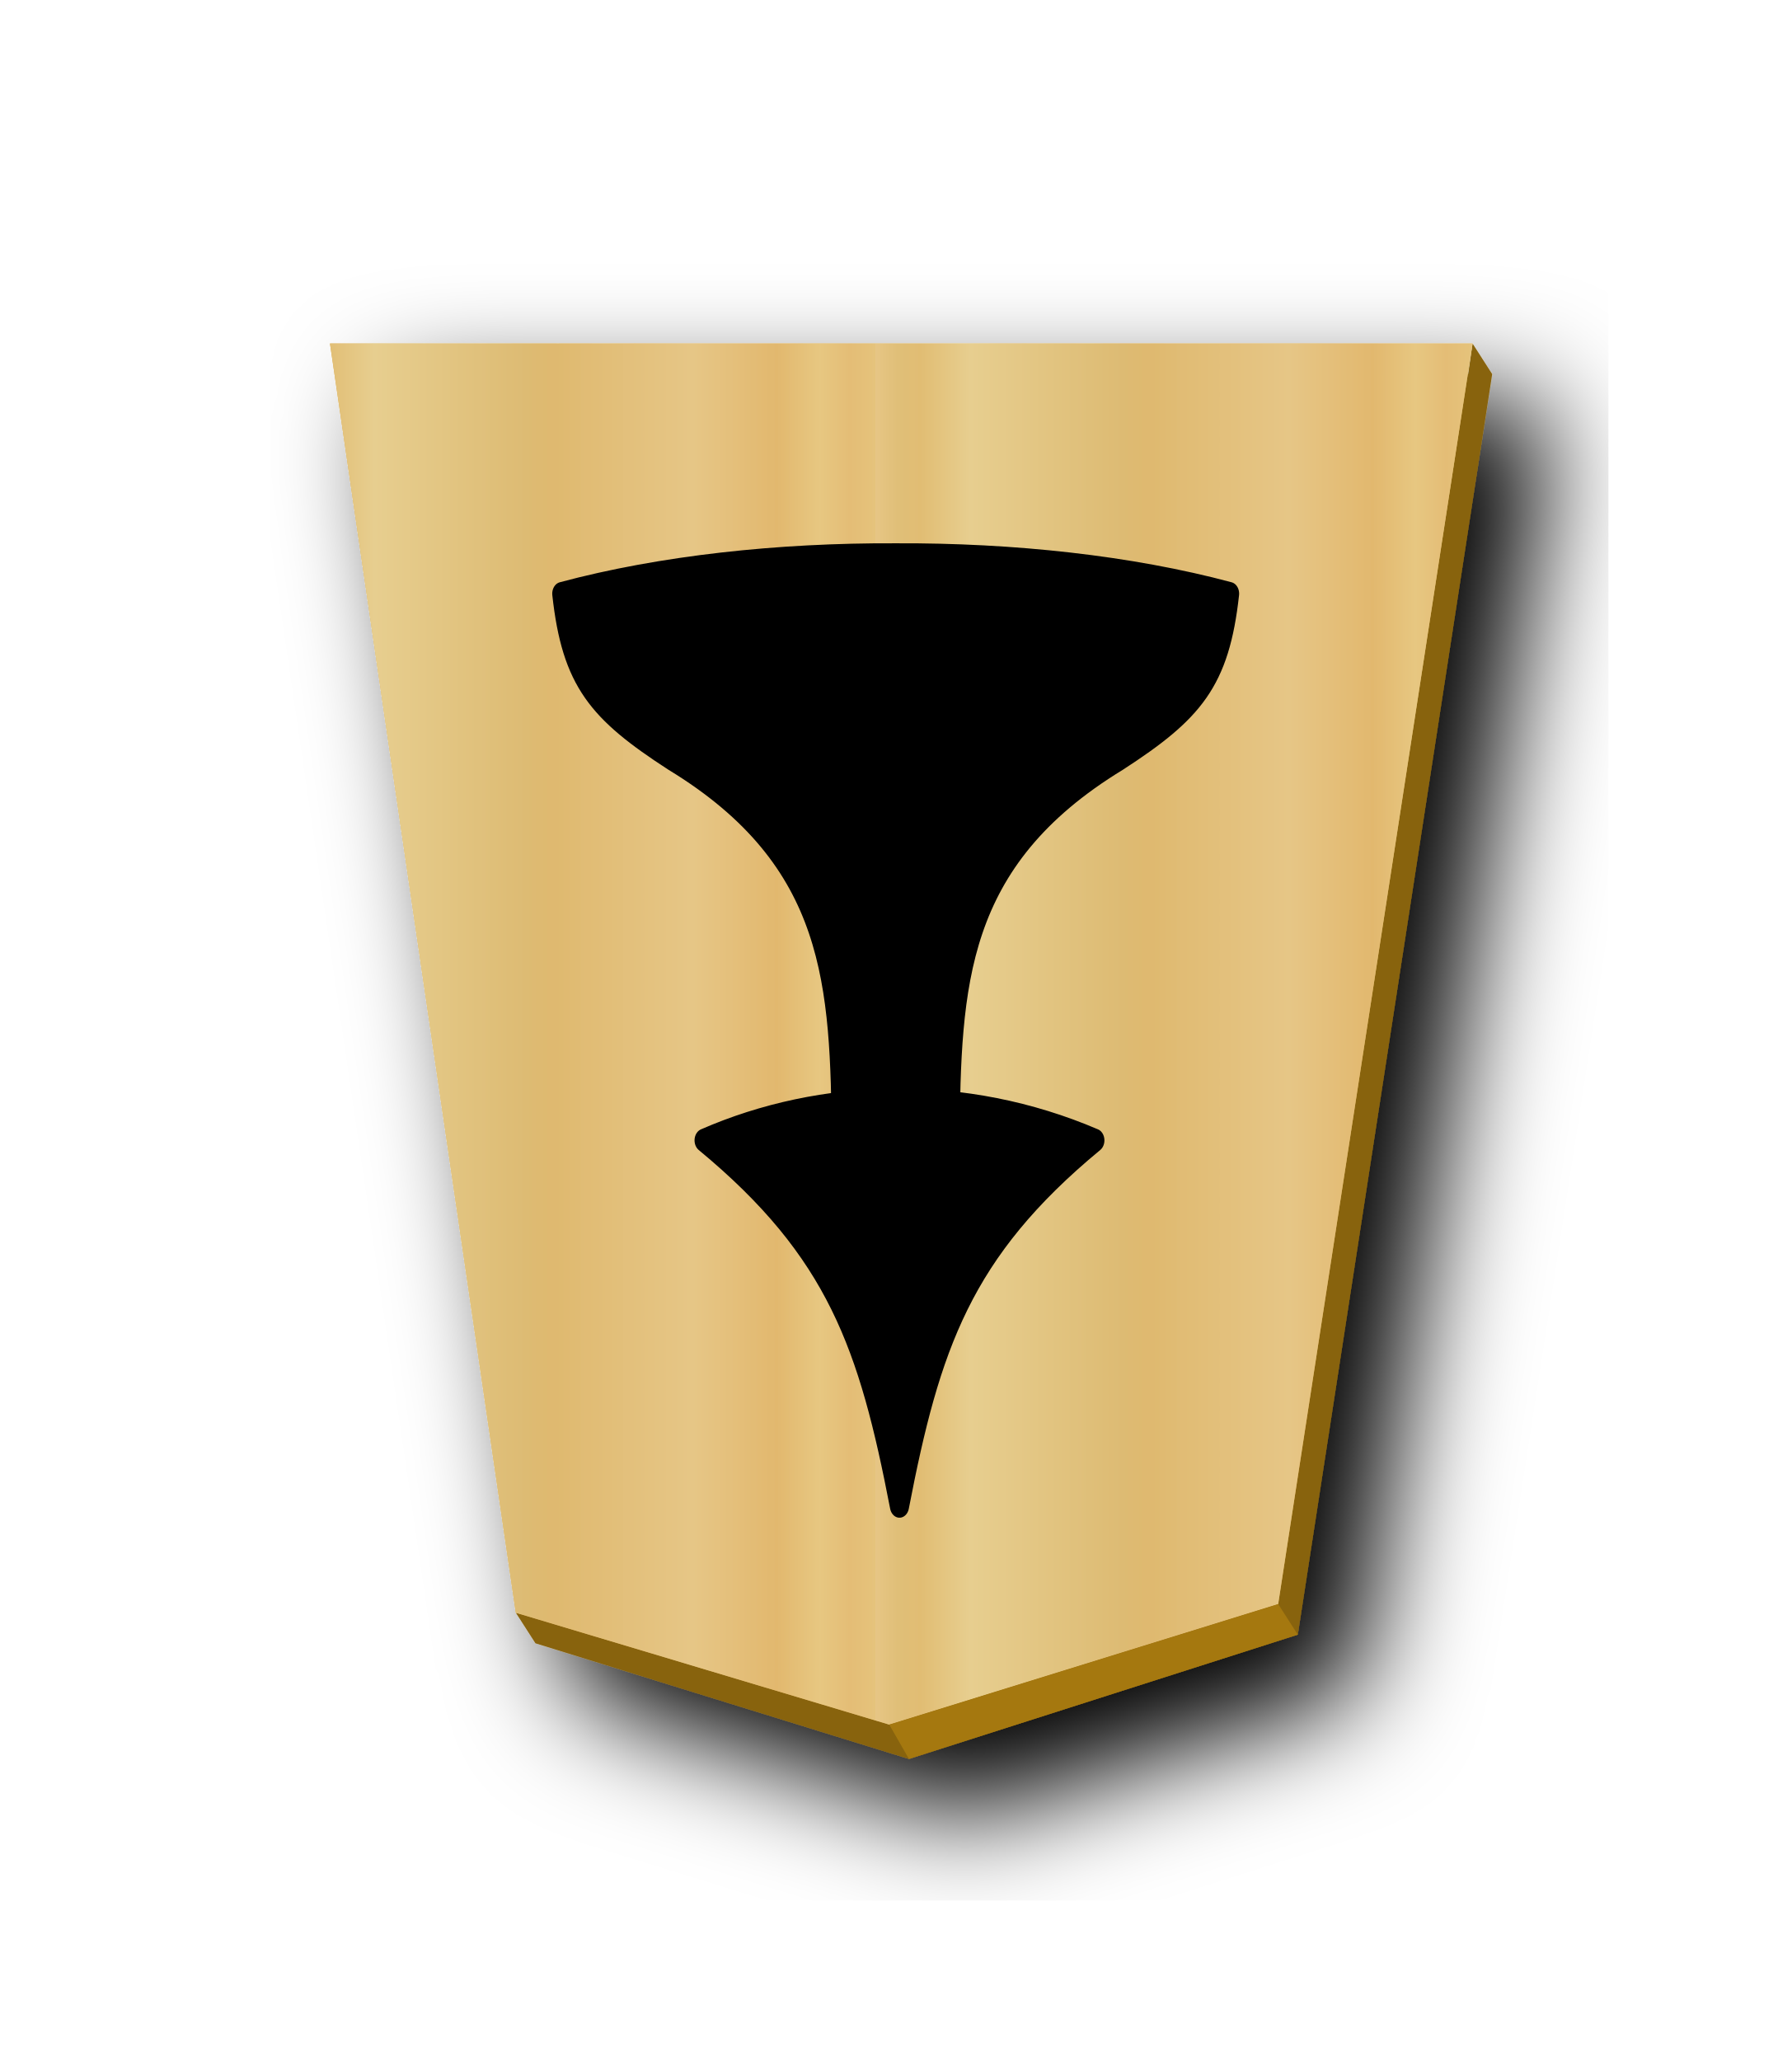
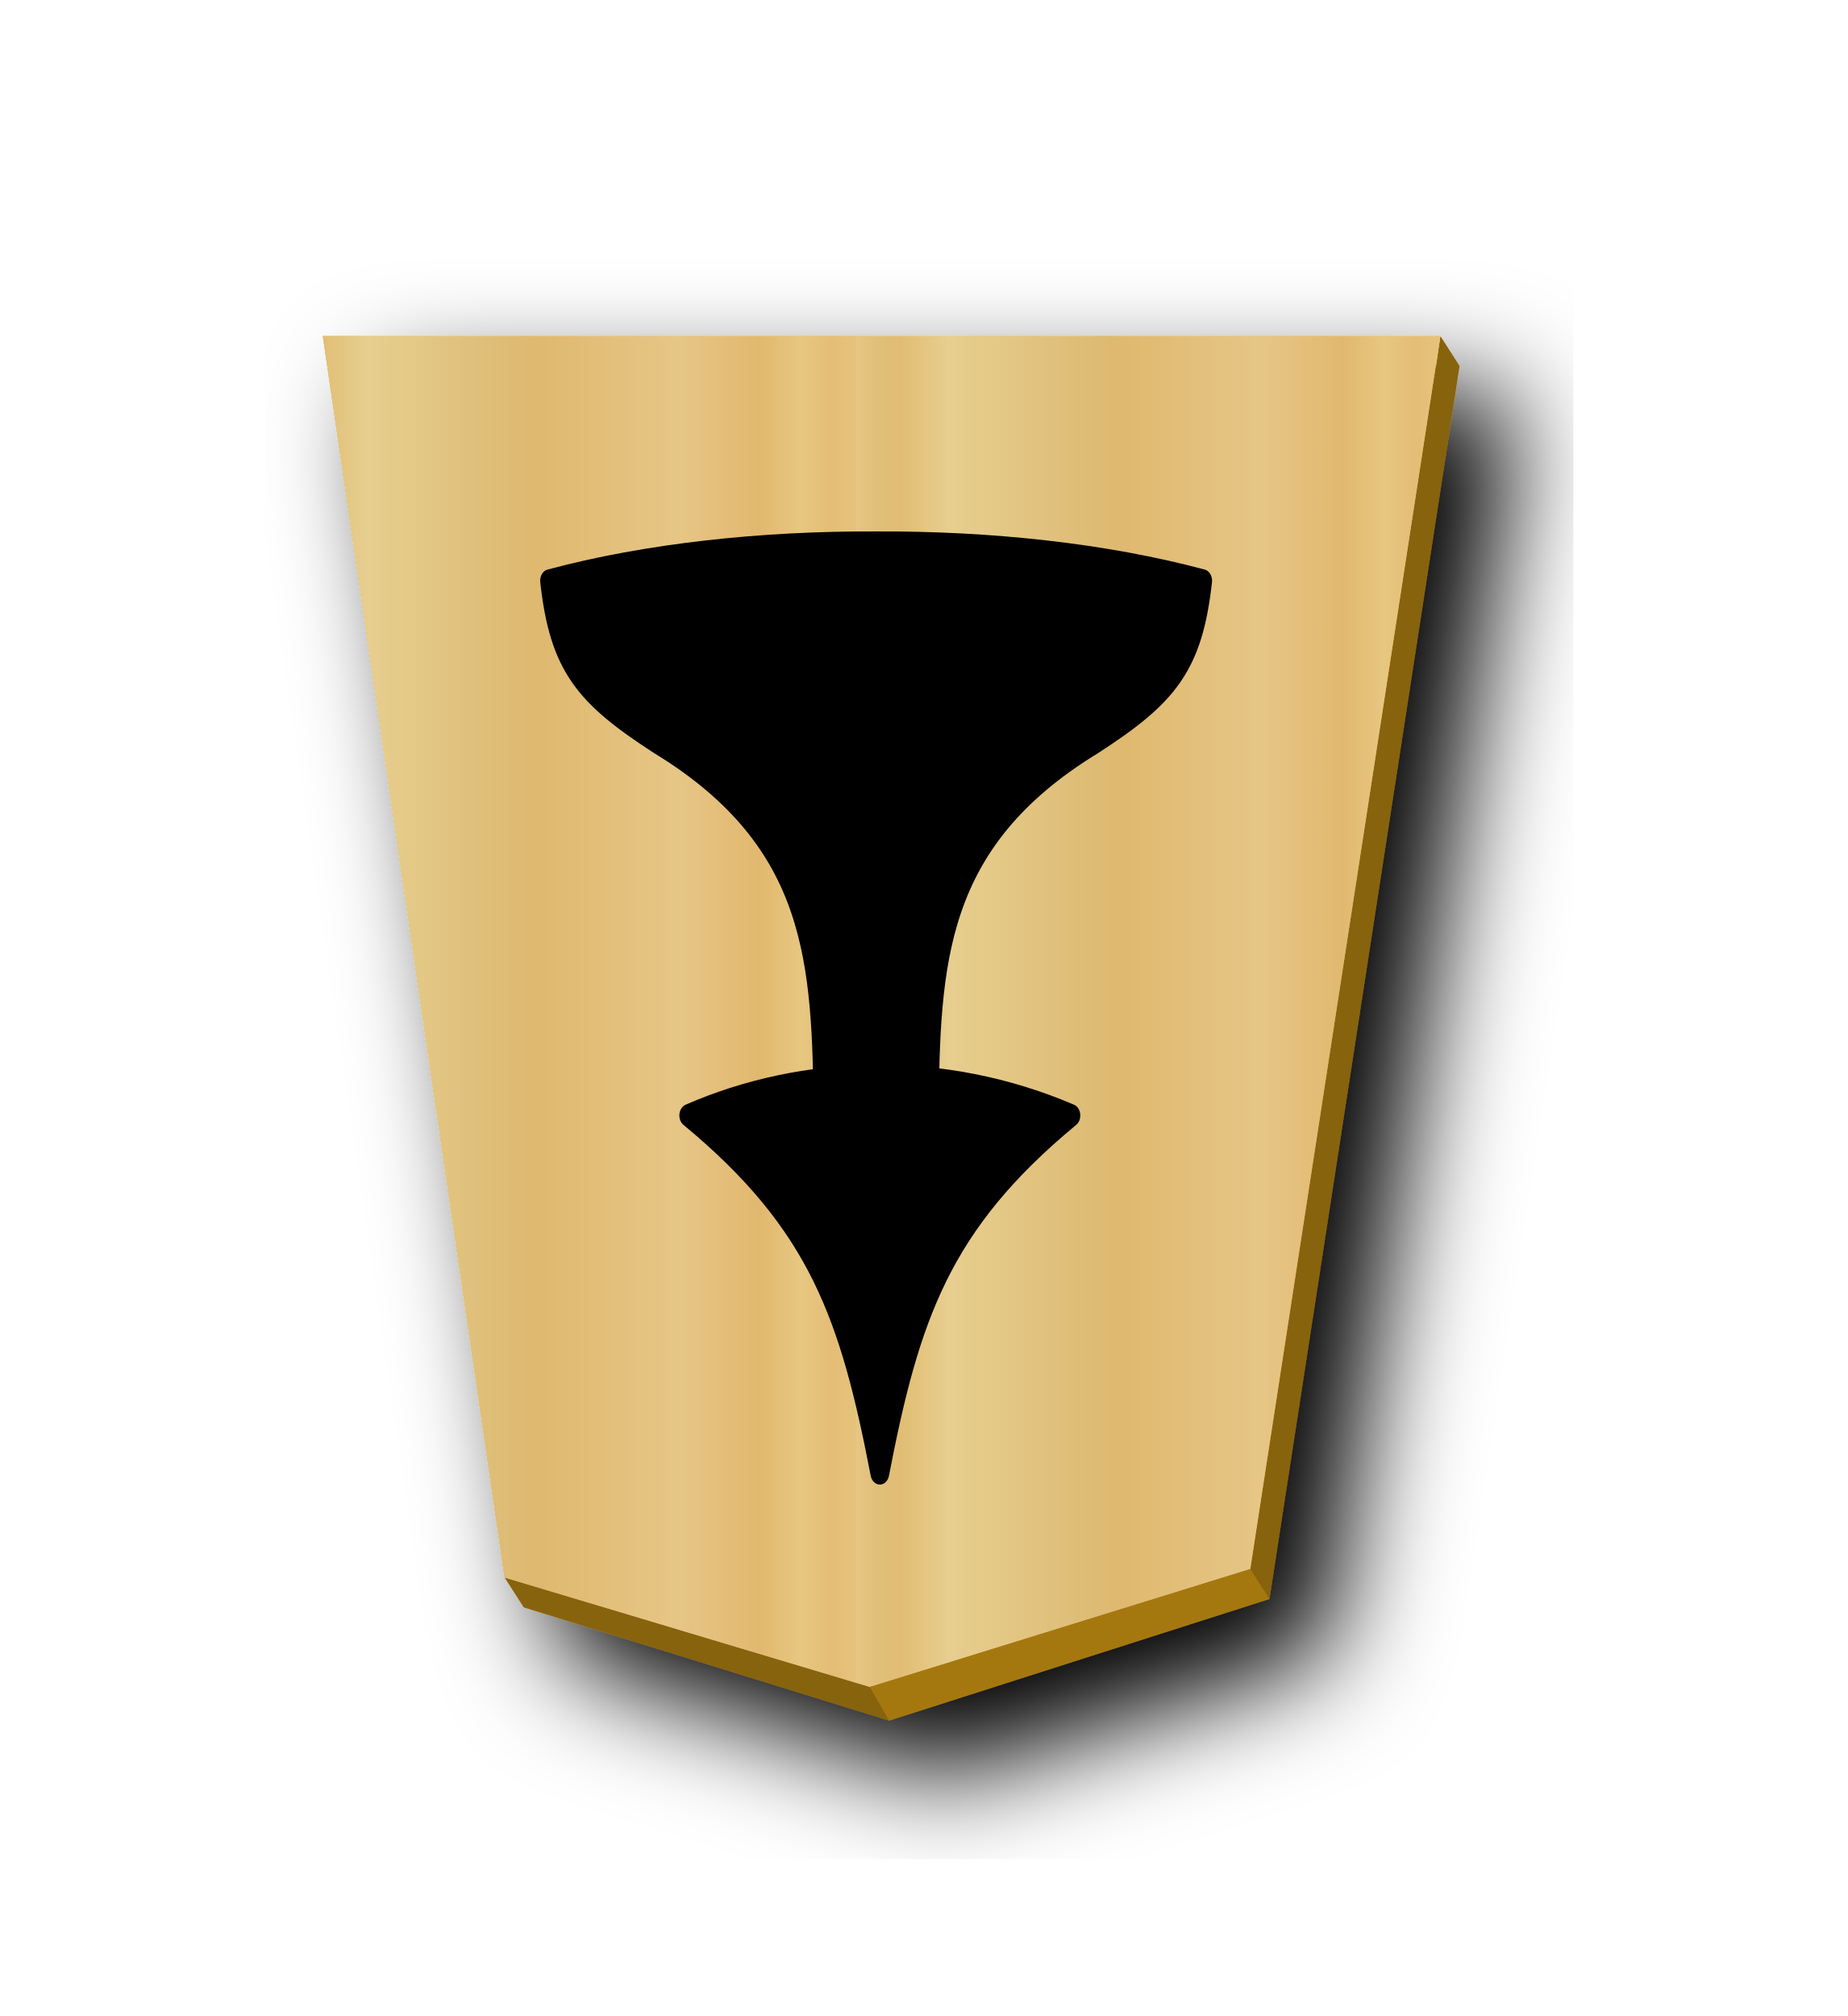
- <svg xmlns="http://www.w3.org/2000/svg" xmlns:xlink="http://www.w3.org/1999/xlink" width="52.157" height="60" version="1.1" id="svg1717">
+ <svg xmlns="http://www.w3.org/2000/svg" xmlns:xlink="http://www.w3.org/1999/xlink" width="55" height="60" version="1.1" id="svg1717">
  <defs id="defs1721">
    <linearGradient id="linearGradient11760">
      <stop id="stop11738" offset="0" style="stop-color:#e5c37b;stop-opacity:1" />
      <stop style="stop-color:#e4bd76;stop-opacity:1" offset="0.042" id="stop11740" />
      <stop style="stop-color:#e7c781;stop-opacity:1" offset="0.093" id="stop11742" />
      <stop style="stop-color:#e2b86e;stop-opacity:1" offset="0.165" id="stop11744" />
      <stop id="stop11746" offset="0.305" style="stop-color:#e6c686;stop-opacity:1" />
      <stop id="stop11748" offset="0.539" style="stop-color:#dfb96f;stop-opacity:1" />
      <stop style="stop-color:#ddbb73;stop-opacity:1" offset="0.586" id="stop11750" />
      <stop id="stop11752" offset="0.84" style="stop-color:#e7ce8f;stop-opacity:1" />
      <stop style="stop-color:#e1bd73;stop-opacity:1" offset="0.924" id="stop11754" />
      <stop style="stop-color:#e0bf78;stop-opacity:1" offset="0.962" id="stop11756" />
      <stop id="stop11758" offset="1" style="stop-color:#e7c685;stop-opacity:1" />
    </linearGradient>
    <filter style="color-interpolation-filters:sRGB" id="filter1552">
      <feFlood flood-opacity="0.498" flood-color="rgb(0,0,0)" result="flood" id="feFlood1542" />
      <feComposite in="flood" in2="SourceGraphic" operator="in" result="composite1" id="feComposite1544" />
      <feGaussianBlur in="composite1" stdDeviation="2.5" result="blur" id="feGaussianBlur1546" />
      <feOffset dx="4.57967e-15" dy="4.41314e-15" result="offset" id="feOffset1548" />
      <feComposite in="SourceGraphic" in2="offset" operator="over" result="composite2" id="feComposite1550" />
    </filter>
    <filter style="color-interpolation-filters:sRGB" id="filter1540">
      <feFlood flood-opacity="0.498" flood-color="rgb(0,0,0)" result="flood" id="feFlood1530" />
      <feComposite in="flood" in2="SourceGraphic" operator="in" result="composite1" id="feComposite1532" />
      <feGaussianBlur in="composite1" stdDeviation="2.5" result="blur" id="feGaussianBlur1534" />
      <feOffset dx="4.57967e-15" dy="4.41314e-15" result="offset" id="feOffset1536" />
      <feComposite in="SourceGraphic" in2="offset" operator="over" result="composite2" id="feComposite1538" />
    </filter>
    <filter id="drop-shadow-9">
      <feGaussianBlur in="SourceAlpha" result="blur" stdDeviation="2" id="feGaussianBlur5056" />
      <feOffset result="offsetBlur" dx="2" dy="2" id="feOffset5058" />
      <feBlend in="SourceGraphic" in2="offsetBlur" mode="normal" id="feBlend5060" />
    </filter>
    <filter id="drop-shadow-2">
      <feGaussianBlur in="SourceAlpha" result="blur" stdDeviation="2" id="feGaussianBlur6807" />
      <feOffset result="offsetBlur" dx="2" dy="2" id="feOffset6809" />
      <feBlend in="SourceGraphic" in2="offsetBlur" mode="normal" id="feBlend6811" />
    </filter>
    <filter id="drop-shadow-2-8">
      <feGaussianBlur in="SourceAlpha" result="blur" stdDeviation="2" id="feGaussianBlur6807-2" />
      <feOffset result="offsetBlur" dx="2" dy="2" id="feOffset6809-8" />
      <feBlend in="SourceGraphic" in2="offsetBlur" mode="normal" id="feBlend6811-0" />
    </filter>
    <filter id="drop-shadow-6">
      <feGaussianBlur in="SourceAlpha" result="blur" stdDeviation="2" id="feGaussianBlur5056-9" />
      <feOffset result="offsetBlur" dx="2" dy="2" id="feOffset5058-0" />
      <feBlend in="SourceGraphic" in2="offsetBlur" mode="normal" id="feBlend5060-9" />
    </filter>
    <filter id="drop-shadow-27">
      <feGaussianBlur in="SourceAlpha" result="blur" stdDeviation="2" id="feGaussianBlur5056-5" />
      <feOffset result="offsetBlur" dx="2" dy="2" id="feOffset5058-6" />
      <feBlend in="SourceGraphic" in2="offsetBlur" mode="normal" id="feBlend5060-96" />
    </filter>
    <filter id="drop-shadow-2-88">
      <feGaussianBlur in="SourceAlpha" result="blur" stdDeviation="2" id="feGaussianBlur6807-1" />
      <feOffset result="offsetBlur" dx="2" dy="2" id="feOffset6809-5" />
      <feBlend in="SourceGraphic" in2="offsetBlur" mode="normal" id="feBlend6811-7" />
    </filter>
    <filter id="drop-shadow-2-6">
      <feGaussianBlur in="SourceAlpha" result="blur" stdDeviation="2" id="feGaussianBlur6807-4" />
      <feOffset result="offsetBlur" dx="2" dy="2" id="feOffset6809-6" />
      <feBlend in="SourceGraphic" in2="offsetBlur" mode="normal" id="feBlend6811-8" />
    </filter>
    <filter id="drop-shadow-62">
      <feGaussianBlur in="SourceAlpha" result="blur" stdDeviation="2" id="feGaussianBlur5056-7" />
      <feOffset result="offsetBlur" dx="2" dy="2" id="feOffset5058-9" />
      <feBlend in="SourceGraphic" in2="offsetBlur" mode="normal" id="feBlend5060-1" />
    </filter>
    <filter id="drop-shadow-1">
      <feGaussianBlur in="SourceAlpha" result="blur" stdDeviation="2" id="feGaussianBlur5056-0" />
      <feOffset result="offsetBlur" dx="2" dy="2" id="feOffset5058-7" />
      <feBlend in="SourceGraphic" in2="offsetBlur" mode="normal" id="feBlend5060-4" />
    </filter>
    <filter id="drop-shadow-2-67">
      <feGaussianBlur in="SourceAlpha" result="blur" stdDeviation="2" id="feGaussianBlur6807-7" />
      <feOffset result="offsetBlur" dx="2" dy="2" id="feOffset6809-4" />
      <feBlend in="SourceGraphic" in2="offsetBlur" mode="normal" id="feBlend6811-74" />
    </filter>
    <filter id="drop-shadow-2-86">
      <feGaussianBlur in="SourceAlpha" result="blur" stdDeviation="2" id="feGaussianBlur6807-6" />
      <feOffset result="offsetBlur" dx="2" dy="2" id="feOffset6809-9" />
      <feBlend in="SourceGraphic" in2="offsetBlur" mode="normal" id="feBlend6811-1" />
    </filter>
    <filter id="drop-shadow-22">
      <feGaussianBlur in="SourceAlpha" result="blur" stdDeviation="2" id="feGaussianBlur5056-0-5" />
      <feOffset result="offsetBlur" dx="2" dy="2" id="feOffset5058-0-0" />
      <feBlend in="SourceGraphic" in2="offsetBlur" mode="normal" id="feBlend5060-0" />
    </filter>
    <filter id="drop-shadow-2-8-6">
      <feGaussianBlur in="SourceAlpha" result="blur" stdDeviation="2" id="feGaussianBlur6807-40" />
      <feOffset result="offsetBlur" dx="2" dy="2" id="feOffset6809-4-3" />
      <feBlend in="SourceGraphic" in2="offsetBlur" mode="normal" id="feBlend6811-3" />
    </filter>
    <filter id="drop-shadow-5">
      <feGaussianBlur in="SourceAlpha" result="blur" stdDeviation="2" id="feGaussianBlur5056-6" />
      <feOffset result="offsetBlur" dx="2" dy="2" id="feOffset5058-2" />
      <feBlend in="SourceGraphic" in2="offsetBlur" mode="normal" id="feBlend5060-8" />
    </filter>
    <filter id="drop-shadow-5-9">
      <feGaussianBlur in="SourceAlpha" result="blur" stdDeviation="2" id="feGaussianBlur5056-6-0" />
      <feOffset result="offsetBlur" dx="2" dy="2" id="feOffset5058-2-0" />
      <feBlend in="SourceGraphic" in2="offsetBlur" mode="normal" id="feBlend5060-8-3" />
    </filter>
    <filter id="drop-shadow-2-84">
      <feGaussianBlur in="SourceAlpha" result="blur" stdDeviation="2" id="feGaussianBlur6807-9" />
      <feOffset result="offsetBlur" dx="2" dy="2" id="feOffset6809-5-9" />
      <feBlend in="SourceGraphic" in2="offsetBlur" mode="normal" id="feBlend6811-1-9" />
    </filter>
    <filter id="drop-shadow-2-84-4">
      <feGaussianBlur in="SourceAlpha" result="blur" stdDeviation="2" id="feGaussianBlur6807-9-5" />
      <feOffset result="offsetBlur" dx="2" dy="2" id="feOffset6809-5-7" />
      <feBlend in="SourceGraphic" in2="offsetBlur" mode="normal" id="feBlend6811-1-1" />
    </filter>
    <filter id="drop-shadow-5-1">
      <feGaussianBlur in="SourceAlpha" result="blur" stdDeviation="2" id="feGaussianBlur5056-6-9" />
      <feOffset result="offsetBlur" dx="2" dy="2" id="feOffset5058-2-6" />
      <feBlend in="SourceGraphic" in2="offsetBlur" mode="normal" id="feBlend5060-8-9" />
    </filter>
    <filter id="drop-shadow-5-1-3">
      <feGaussianBlur in="SourceAlpha" result="blur" stdDeviation="2" id="feGaussianBlur5056-6-9-6" />
      <feOffset result="offsetBlur" dx="2" dy="2" id="feOffset5058-2-6-1" />
      <feBlend in="SourceGraphic" in2="offsetBlur" mode="normal" id="feBlend5060-8-9-7" />
    </filter>
    <filter id="drop-shadow-2-84-1">
      <feGaussianBlur in="SourceAlpha" result="blur" stdDeviation="2" id="feGaussianBlur6807-9-0" />
      <feOffset result="offsetBlur" dx="2" dy="2" id="feOffset6809-5-3" />
      <feBlend in="SourceGraphic" in2="offsetBlur" mode="normal" id="feBlend6811-1-0" />
    </filter>
    <filter id="drop-shadow-2-84-1-0">
      <feGaussianBlur in="SourceAlpha" result="blur" stdDeviation="2" id="feGaussianBlur6807-9-0-0" />
      <feOffset result="offsetBlur" dx="2" dy="2" id="feOffset6809-5-3-6" />
      <feBlend in="SourceGraphic" in2="offsetBlur" mode="normal" id="feBlend6811-1-0-3" />
    </filter>
    <filter id="drop-shadow-5-1-2">
      <feGaussianBlur in="SourceAlpha" result="blur" stdDeviation="2" id="feGaussianBlur5056-6-9-8" />
      <feOffset result="offsetBlur" dx="2" dy="2" id="feOffset5058-2-6-5" />
      <feBlend in="SourceGraphic" in2="offsetBlur" mode="normal" id="feBlend5060-8-9-1" />
    </filter>
    <filter id="drop-shadow-5-1-2-8">
      <feGaussianBlur in="SourceAlpha" result="blur" stdDeviation="2" id="feGaussianBlur5056-6-9-8-3" />
      <feOffset result="offsetBlur" dx="2" dy="2" id="feOffset5058-2-6-5-7" />
      <feBlend in="SourceGraphic" in2="offsetBlur" mode="normal" id="feBlend5060-8-9-1-4" />
    </filter>
    <filter id="drop-shadow-2-84-1-0-0">
      <feGaussianBlur in="SourceAlpha" result="blur" stdDeviation="2" id="feGaussianBlur6807-9-0-9" />
      <feOffset result="offsetBlur" dx="2" dy="2" id="feOffset6809-5-3-1" />
      <feBlend in="SourceGraphic" in2="offsetBlur" mode="normal" id="feBlend6811-1-0-0" />
    </filter>
    <filter id="drop-shadow-2-84-1-0-1">
      <feGaussianBlur in="SourceAlpha" result="blur" stdDeviation="2" id="feGaussianBlur6807-9-0-9-0" />
      <feOffset result="offsetBlur" dx="2" dy="2" id="feOffset6809-5-3-1-2" />
      <feBlend in="SourceGraphic" in2="offsetBlur" mode="normal" id="feBlend6811-1-0-0-7" />
    </filter>
    <filter id="drop-shadow-5-1-1">
      <feGaussianBlur in="SourceAlpha" result="blur" stdDeviation="2" id="feGaussianBlur5056-6-9-88" />
      <feOffset result="offsetBlur" dx="2" dy="2" id="feOffset5058-2-6-1-6" />
      <feBlend in="SourceGraphic" in2="offsetBlur" mode="normal" id="feBlend5060-8-9-5" />
    </filter>
    <filter id="drop-shadow-5-1-1-3">
      <feGaussianBlur in="SourceAlpha" result="blur" stdDeviation="2" id="feGaussianBlur5056-6-9-88-0" />
      <feOffset result="offsetBlur" dx="2" dy="2" id="feOffset5058-2-6-1-1" />
      <feBlend in="SourceGraphic" in2="offsetBlur" mode="normal" id="feBlend5060-8-9-5-3" />
    </filter>
    <filter id="drop-shadow-2-84-1-4">
      <feGaussianBlur in="SourceAlpha" result="blur" stdDeviation="2" id="feGaussianBlur6807-9-0-2" />
      <feOffset result="offsetBlur" dx="2" dy="2" id="feOffset6809-5-3-5" />
      <feBlend in="SourceGraphic" in2="offsetBlur" mode="normal" id="feBlend6811-1-0-4" />
    </filter>
    <filter id="drop-shadow-5-1-1-6">
      <feGaussianBlur in="SourceAlpha" result="blur" stdDeviation="2" id="feGaussianBlur5056-6-9-88-8" />
      <feOffset result="offsetBlur" dx="2" dy="2" id="feOffset5058-2-6-1-6-0" />
      <feBlend in="SourceGraphic" in2="offsetBlur" mode="normal" id="feBlend5060-8-9-5-0" />
    </filter>
    <filter id="drop-shadow-5-1-1-7">
      <feGaussianBlur in="SourceAlpha" result="blur" stdDeviation="2" id="feGaussianBlur5056-6-9-88-3" />
      <feOffset result="offsetBlur" dx="2" dy="2" id="feOffset5058-2-6-1-6-6" />
      <feBlend in="SourceGraphic" in2="offsetBlur" mode="normal" id="feBlend5060-8-9-5-8" />
    </filter>
    <linearGradient id="linearGradient12530">
      <stop style="stop-color:#dfb459;stop-opacity:1" offset="0" id="stop12526" />
      <stop id="stop16843" offset="0.042" style="stop-color:#dead54;stop-opacity:1" />
      <stop id="stop12556" offset="0.093" style="stop-color:#e1b85f;stop-opacity:1" />
      <stop id="stop12532" offset="0.165" style="stop-color:#dba84d;stop-opacity:1" />
      <stop style="stop-color:#dfb765;stop-opacity:1" offset="0.305" id="stop12564" />
      <stop style="stop-color:#d8a94e;stop-opacity:1" offset="0.539" id="stop12558" />
      <stop id="stop12562" offset="0.586" style="stop-color:#d5ab53;stop-opacity:1" />
      <stop style="stop-color:#e0bf6e;stop-opacity:1" offset="0.84" id="stop12534" />
      <stop id="stop16845" offset="0.924" style="stop-color:#daae52;stop-opacity:1" />
      <stop id="stop12560" offset="0.962" style="stop-color:#d9af57;stop-opacity:1" />
      <stop style="stop-color:#e1b663;stop-opacity:1" offset="1" id="stop12528" />
    </linearGradient>
    <filter id="drop-shadow-2-84-1-9">
      <feGaussianBlur in="SourceAlpha" result="blur" stdDeviation="2" id="feGaussianBlur6807-9-0-6" />
      <feOffset result="offsetBlur" dx="2" dy="2" id="feOffset6809-5-3-15" />
      <feBlend in="SourceGraphic" in2="offsetBlur" mode="normal" id="feBlend6811-1-0-2" />
    </filter>
    <linearGradient xlink:href="#linearGradient12530" id="linearGradient9379" x1="417.476" y1="176.269" x2="400.442" y2="176.269" gradientUnits="userSpaceOnUse" spreadMethod="repeat" />
    <linearGradient xlink:href="#linearGradient11760" id="linearGradient11736" gradientUnits="userSpaceOnUse" x1="-57.492" y1="15.248" x2="-36.526" y2="15.248" spreadMethod="repeat" />
  </defs>
  <filter id="drop-shadow">
    <feGaussianBlur in="SourceAlpha" result="blur" stdDeviation="2" id="feGaussianBlur1692" />
    <feOffset result="offsetBlur" dx="2" dy="2" id="feOffset1694" />
    <feBlend in="SourceGraphic" in2="offsetBlur" mode="normal" id="feBlend1696" />
  </filter>
  <g transform="translate(-374.5792,-151.3775)" style="display:inline;fill-opacity:1;fill:url(#linearGradient9379)" id="g8644">
    <g id="g6832-4-7-50" transform="matrix(0.8277556,0,0,0.8277556,294.3651,136.5109)" style="display:inline;filter:url(#drop-shadow-2-84-1-4);fill-opacity:1.0;fill:url(#linearGradient9379)">
      <g id="g6830-3-9-2" transform="rotate(180,45.5785,23.8125)" style="fill-opacity:1.0;fill:url(#linearGradient9379)">
        <path style="fill:#886310;fill-opacity:1;stroke-width:0.828" d="M 42.875 10 L 42.748 10.891 L 10.18 10.891 L 15.477 47.061 L 15.018 46.949 L 15.59 47.84 L 26.465 51.207 L 37.787 47.588 L 43.447 10.891 L 42.875 10 z " transform="matrix(-1.208086,0,0,-1.208086,-5.748484,29.66488)" id="path9383" />
        <path id="path6814-84-3-4" d="m -50.708,-26.75 -6.837,44.334 h 40.19 l -6.535,-44.638 -13.138,-3.935 z" style="fill:url(#linearGradient9379);fill-opacity:1.0" />
        <path style="fill:url(#linearGradient11736);fill-opacity:1" d="m -50.708,-26.75 -6.837,44.334 h 40.19 l -6.535,-44.638 -13.138,-3.935 z" id="path9381" />
      </g>
    </g>
  </g>
  <g style="display:inline;stroke:#000000;stroke-width:1.313;stroke-miterlimit:4;stroke-dasharray:none;paint-order:stroke fill markers" transform="matrix(-0.4248315,0,0,-0.5170919,16.46636,62.68838)" id="g2182-3-4">
    <g style="stroke:#000000;stroke-width:1.313;stroke-miterlimit:4;stroke-dasharray:none" id="g2180-9-1" transform="translate(0.4695196,-1.501501)">
      <path style="fill:#000000;stroke:#000000;stroke-width:1.313;stroke-linecap:butt;stroke-linejoin:round;stroke-miterlimit:4;stroke-dasharray:none;stroke-opacity:1;paint-order:stroke fill markers" d="m -23.356,37.944 c -2.135,9.082 -4.332,14.439 -13.389,20.588 8.913,3.135 18.7,2.897 26.778,0 -9.057,-6.15 -11.255,-11.506 -13.389,-20.588 z" id="path2176-6-5" />
      <path style="fill:#000000;stroke:#000000;stroke-width:1.313;stroke-linecap:butt;stroke-linejoin:round;stroke-miterlimit:4;stroke-dasharray:none;stroke-opacity:1;paint-order:stroke fill markers" d="m -26.818,58.55 c -0.102,8.756 -0.371,15.837 -11.545,21.429 -5.232,2.786 -6.963,4.475 -7.615,9.332 6.785,1.494 14.836,2.21 22.882,2.179 8.046,0.031 16.098,-0.686 22.882,-2.179 C -0.864,84.454 -2.595,82.764 -7.828,79.978 -19.002,74.387 -19.271,67.306 -19.373,58.55 v 4e-6 c -1.241,0.019 -2.482,0.02 -3.722,0.019 -1.241,7.29e-4 -2.482,-2.33e-4 -3.722,-0.019 z" id="path2178-9-8" />
    </g>
  </g>
  <path style="fill:#a5780f;stroke:none;stroke-width:1px;stroke-linecap:butt;stroke-linejoin:miter;stroke-opacity:1;fill-opacity:1" d="m 25.892,50.207 0.573,1 11.322,-3.619 -0.571,-0.89 z" id="path9418" />
</svg>
